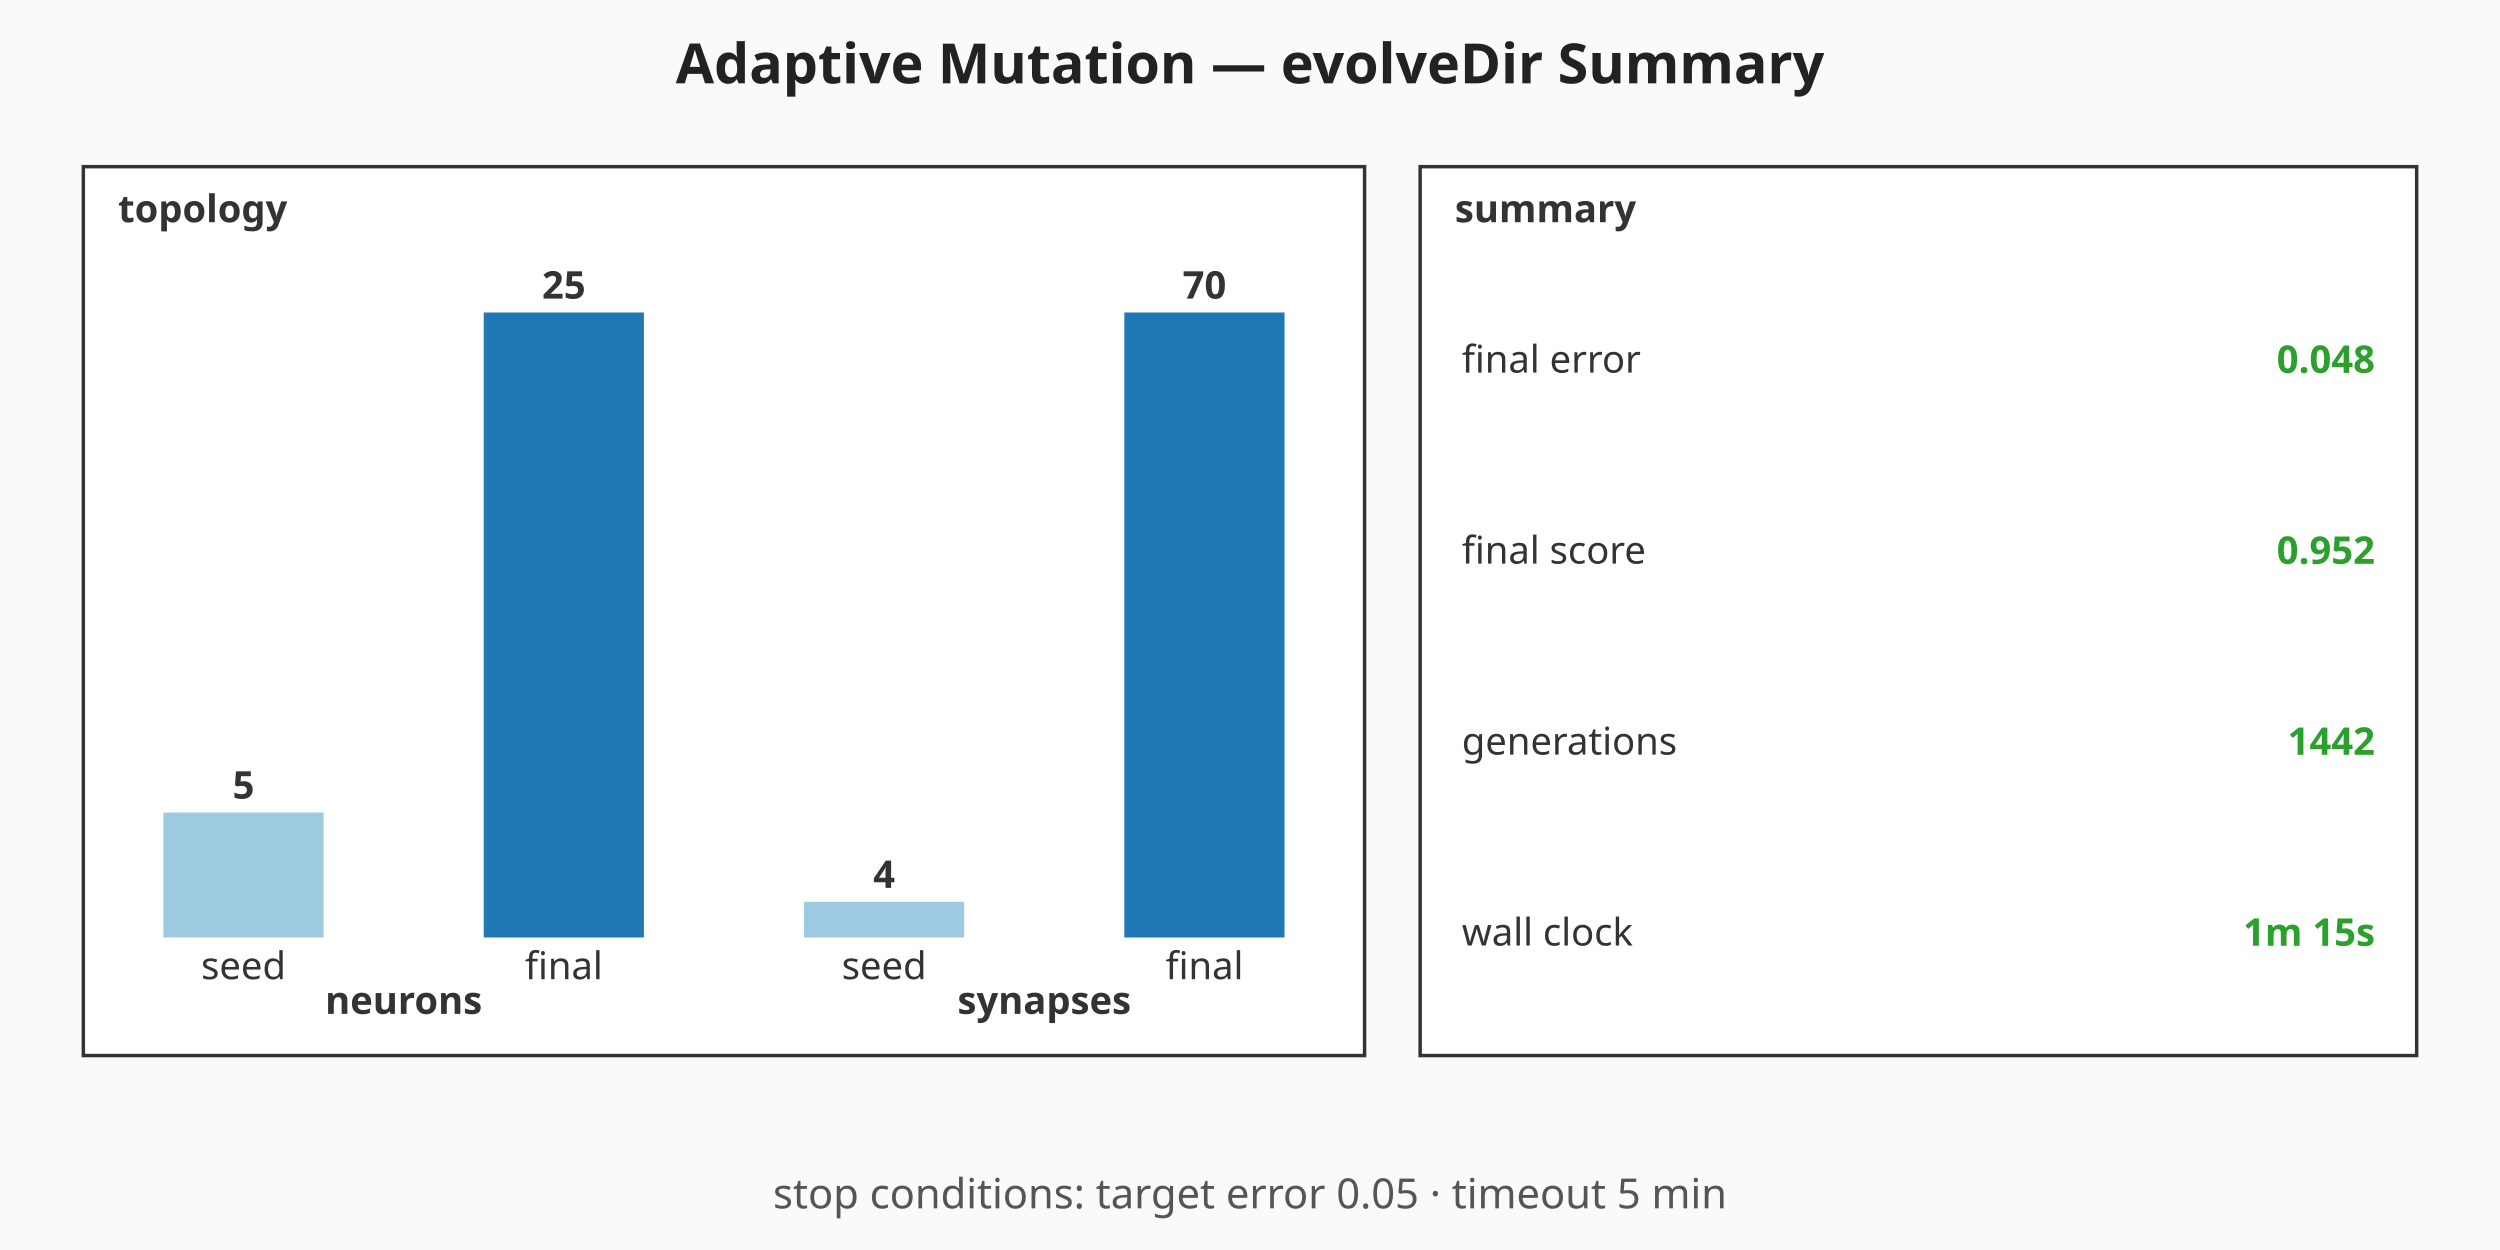
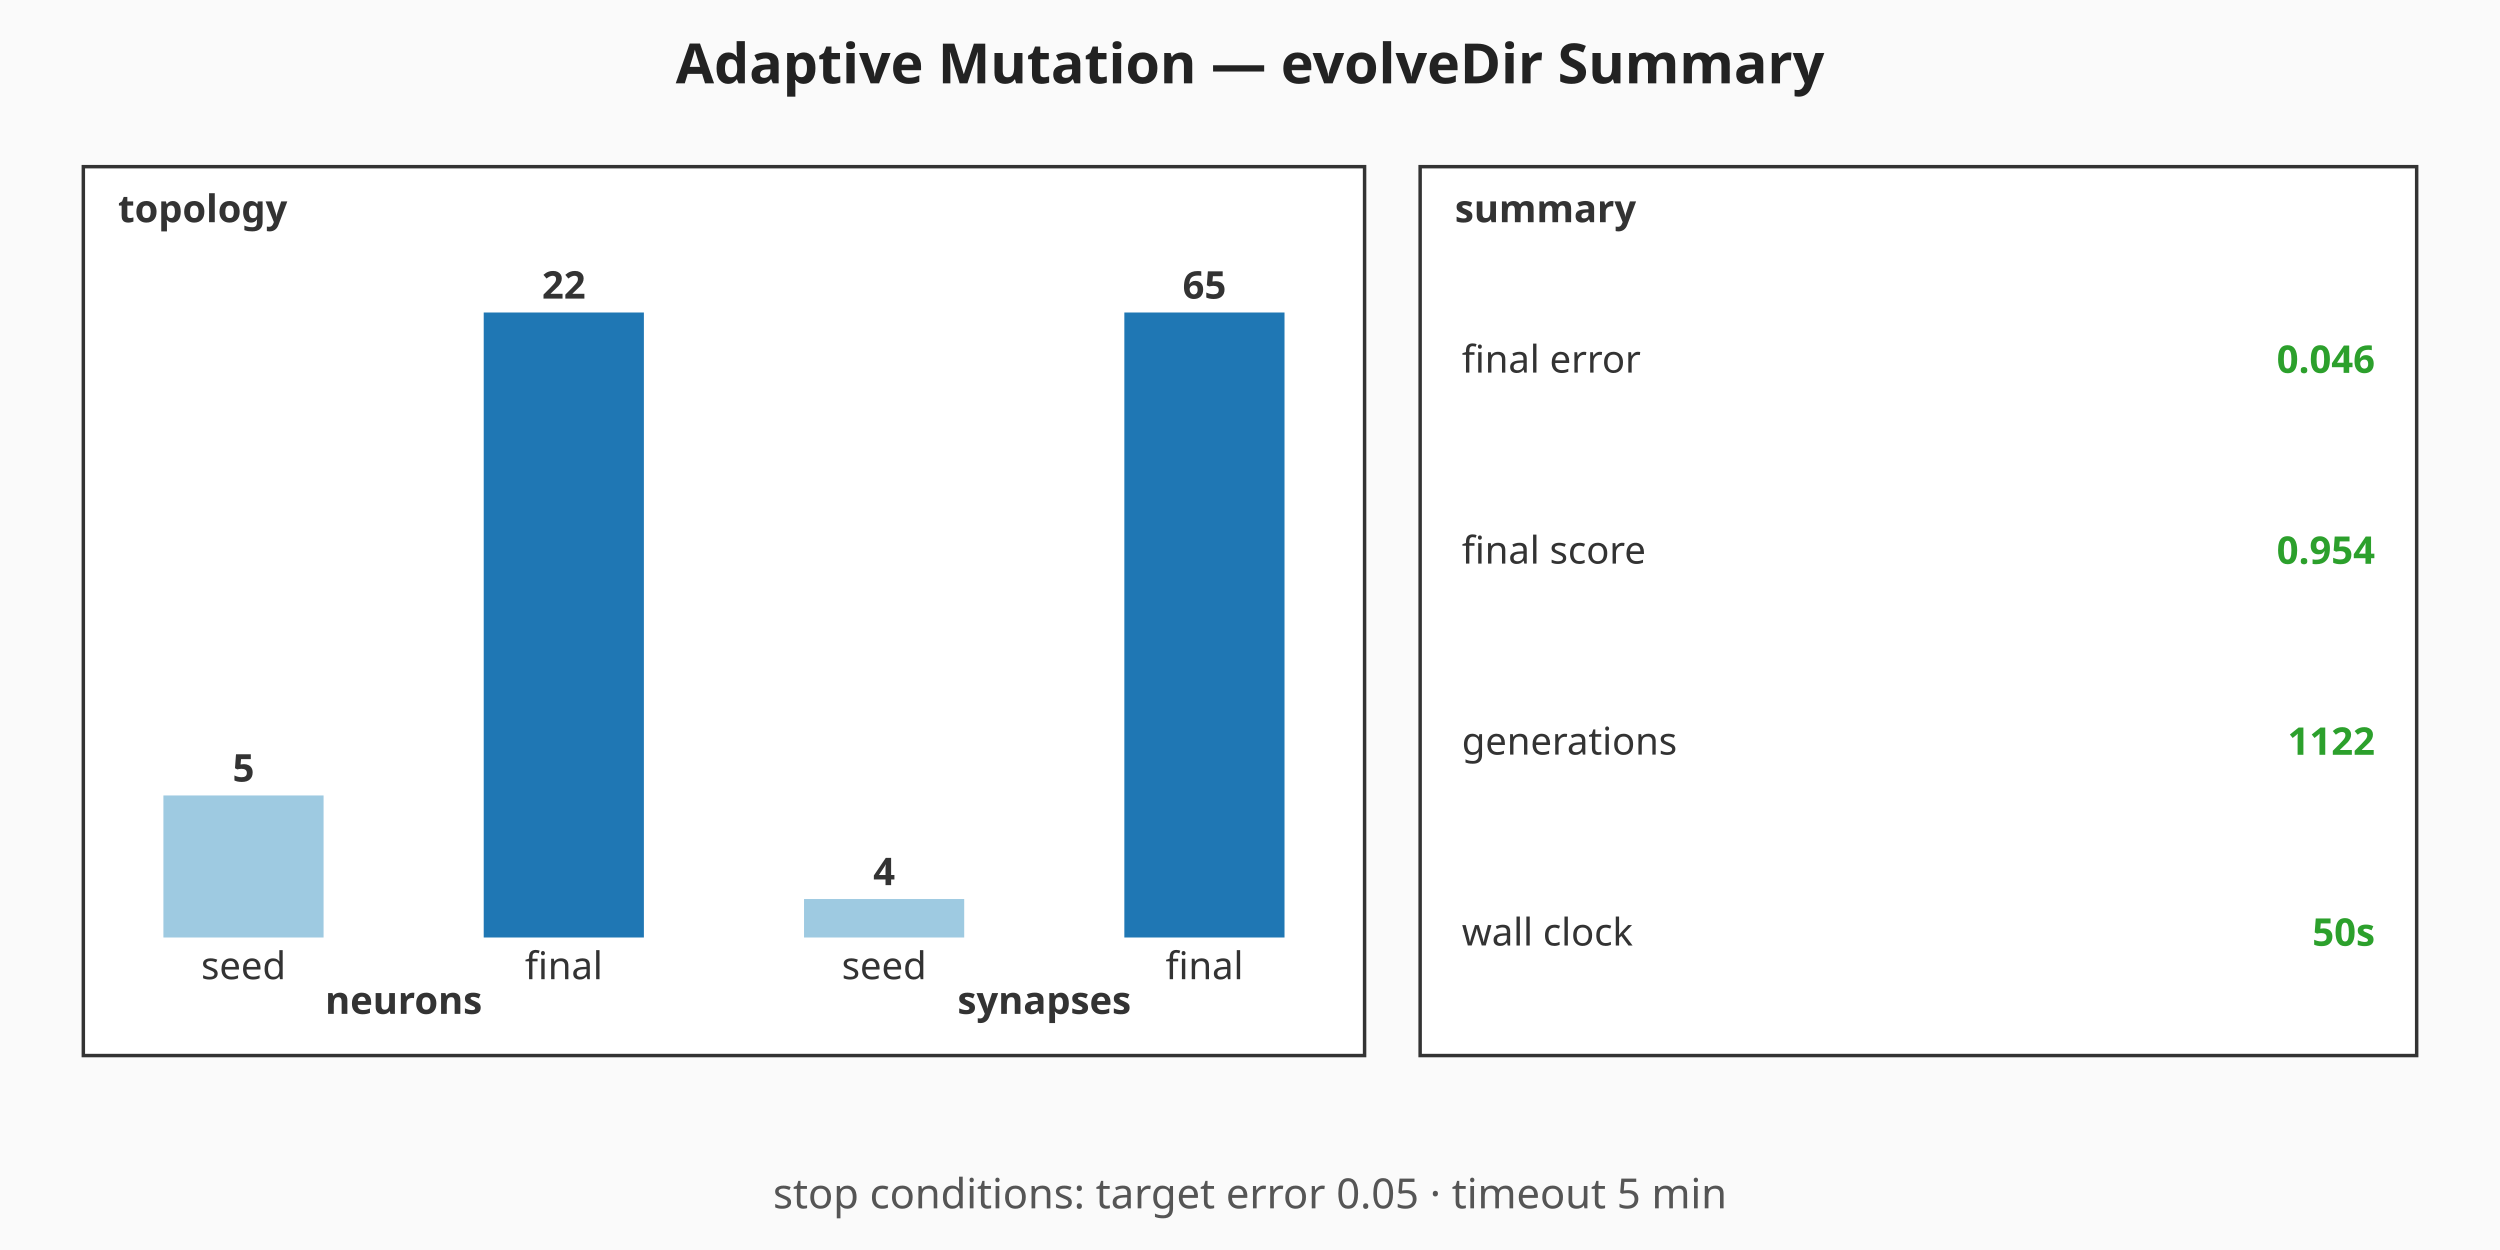
<svg xmlns="http://www.w3.org/2000/svg" viewBox="0 0 720 360" width="720" height="360" role="img" aria-label="Adaptive Mutation — evolveDir Summary summary chart">
  <rect width="720" height="360" fill="#fafafa" />
  <text x="360" y="24" text-anchor="middle" font-family="sans-serif" font-size="16" font-weight="bold" fill="#222">Adaptive Mutation — evolveDir Summary</text>
  <g class="topology" font-family="sans-serif" font-size="11" fill="#333">
    <rect x="24" y="48" width="369" height="256" fill="#ffffff" stroke="#333" stroke-width="1" />
    <text x="34" y="64" font-weight="bold">topology</text>
-     <rect class="topo-bar topo-bar-seed-neurons" x="47.06" y="234" width="46.13" height="36" fill="#9ecae1" />
-     <text x="70.13" y="230" text-anchor="middle" font-weight="bold">5</text>
+     <rect class="topo-bar topo-bar-seed-neurons" x="47.06" y="229.09" width="46.13" height="40.91" fill="#9ecae1" />
+     <text x="70.13" y="225.09" text-anchor="middle" font-weight="bold">5</text>
    <text x="70.13" y="282" text-anchor="middle">seed</text>
    <rect class="topo-bar topo-bar-final-neurons" x="139.31" y="90" width="46.13" height="180" fill="#1f77b4" />
-     <text x="162.38" y="86" text-anchor="middle" font-weight="bold">25</text>
+     <text x="162.38" y="86" text-anchor="middle" font-weight="bold">22</text>
    <text x="162.38" y="282" text-anchor="middle">final</text>
    <text x="116.25" y="292" text-anchor="middle" font-weight="bold">neurons</text>
-     <rect class="topo-bar topo-bar-seed-synapses" x="231.56" y="259.71" width="46.13" height="10.29" fill="#9ecae1" />
-     <text x="254.63" y="255.71" text-anchor="middle" font-weight="bold">4</text>
+     <rect class="topo-bar topo-bar-seed-synapses" x="231.56" y="258.92" width="46.13" height="11.08" fill="#9ecae1" />
+     <text x="254.63" y="254.92" text-anchor="middle" font-weight="bold">4</text>
    <text x="254.63" y="282" text-anchor="middle">seed</text>
    <rect class="topo-bar topo-bar-final-synapses" x="323.81" y="90" width="46.13" height="180" fill="#1f77b4" />
-     <text x="346.88" y="86" text-anchor="middle" font-weight="bold">70</text>
+     <text x="346.88" y="86" text-anchor="middle" font-weight="bold">65</text>
    <text x="346.88" y="282" text-anchor="middle">final</text>
    <text x="300.75" y="292" text-anchor="middle" font-weight="bold">synapses</text>
  </g>
  <g class="callouts" font-family="sans-serif" font-size="11" fill="#333">
    <rect x="409" y="48" width="287" height="256" fill="#ffffff" stroke="#333" stroke-width="1" />
    <text x="419" y="64" font-weight="bold">summary</text>
    <text class="callout-label" x="421" y="103.5" dominant-baseline="middle">final error</text>
-     <text class="callout-value" x="684" y="103.5" text-anchor="end" dominant-baseline="middle" font-weight="bold" fill="#2ca02c">0.048</text>
+     <text class="callout-value" x="684" y="103.5" text-anchor="end" dominant-baseline="middle" font-weight="bold" fill="#2ca02c">0.046</text>
    <text class="callout-label" x="421" y="158.5" dominant-baseline="middle">final score</text>
-     <text class="callout-value" x="684" y="158.5" text-anchor="end" dominant-baseline="middle" font-weight="bold" fill="#2ca02c">0.952</text>
+     <text class="callout-value" x="684" y="158.5" text-anchor="end" dominant-baseline="middle" font-weight="bold" fill="#2ca02c">0.954</text>
    <text class="callout-label" x="421" y="213.5" dominant-baseline="middle">generations</text>
-     <text class="callout-value" x="684" y="213.5" text-anchor="end" dominant-baseline="middle" font-weight="bold" fill="#2ca02c">1442</text>
+     <text class="callout-value" x="684" y="213.5" text-anchor="end" dominant-baseline="middle" font-weight="bold" fill="#2ca02c">1122</text>
    <text class="callout-label" x="421" y="268.5" dominant-baseline="middle">wall clock</text>
-     <text class="callout-value" x="684" y="268.5" text-anchor="end" dominant-baseline="middle" font-weight="bold" fill="#2ca02c">1m 15s</text>
+     <text class="callout-value" x="684" y="268.5" text-anchor="end" dominant-baseline="middle" font-weight="bold" fill="#2ca02c">50s</text>
  </g>
  <g class="caption" font-family="sans-serif" font-size="12" fill="#555">
    <text x="360" y="348" text-anchor="middle">stop conditions: target error 0.05 · timeout 5 min</text>
  </g>
</svg>
